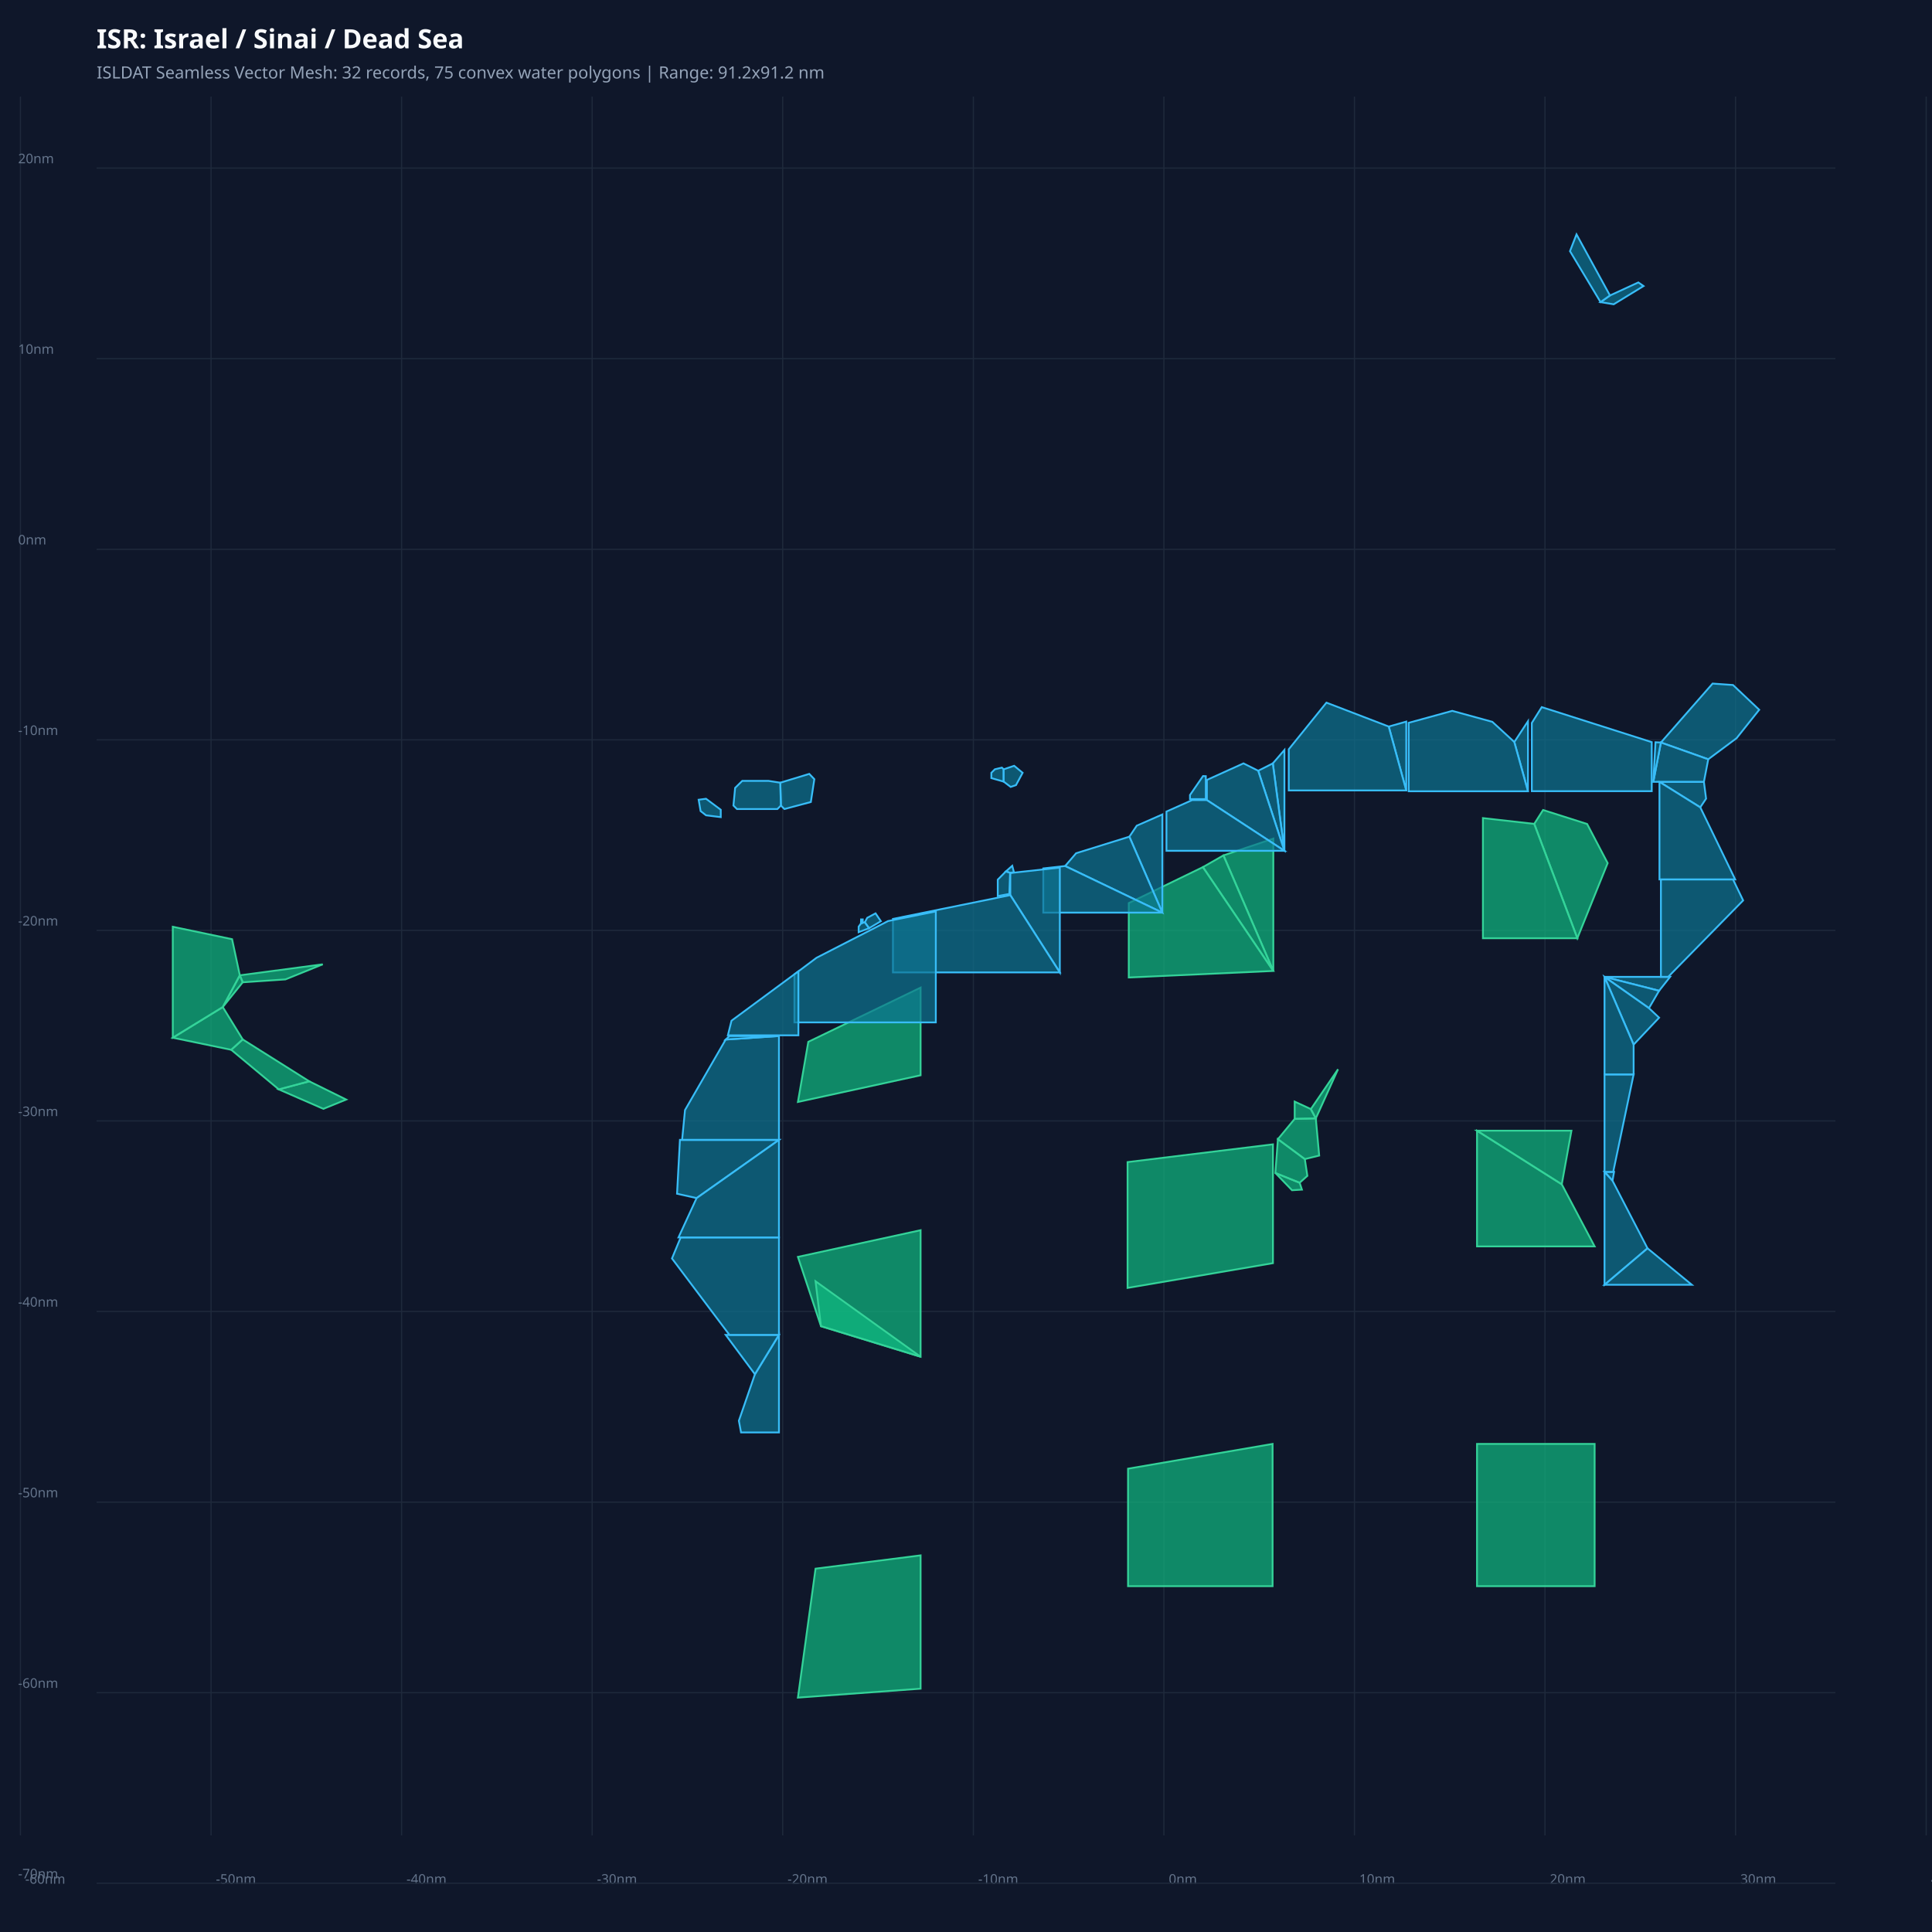
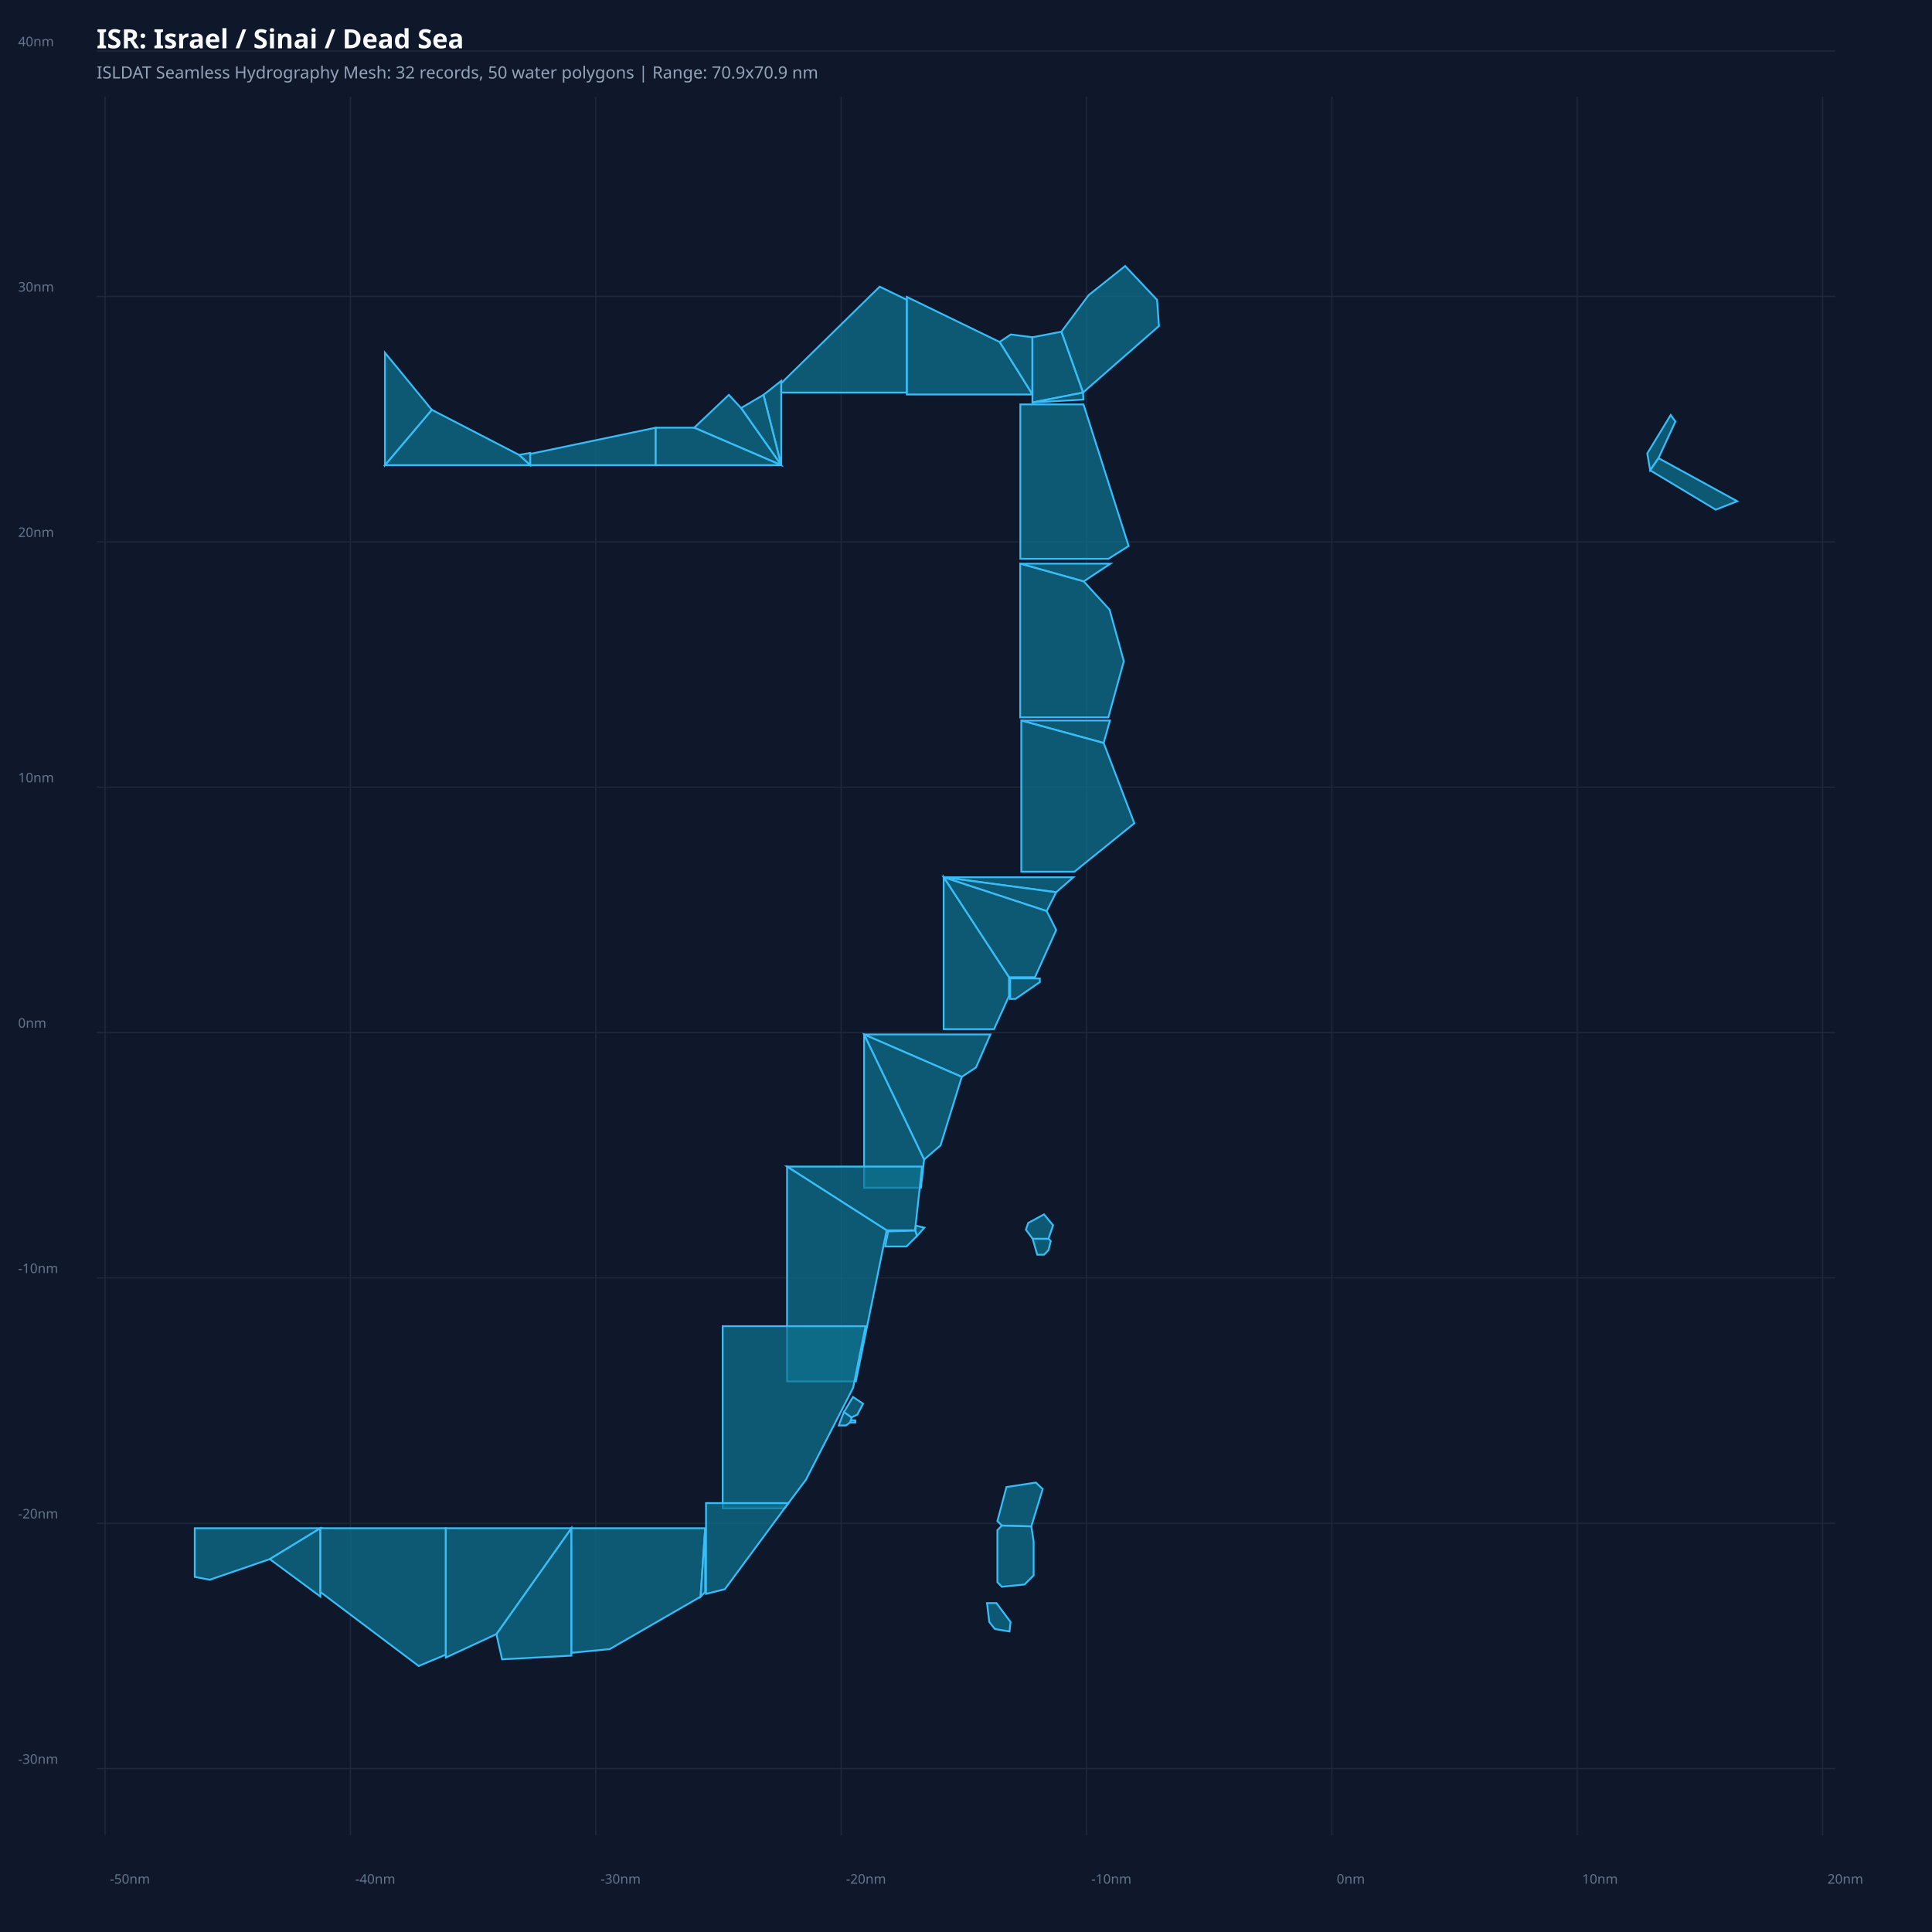
<svg xmlns="http://www.w3.org/2000/svg" viewBox="0 0 1600 1600" width="1600" height="1600">
  <rect width="1600" height="1600" fill="#0f172a" />
  <text x="80" y="40" font-family="sans-serif" font-size="22" font-weight="bold" fill="#f8fafc">ISR: Israel / Sinai / Dead Sea</text>
-   <text x="80" y="65" font-family="sans-serif" font-size="14" fill="#94a3b8">ISLDAT Seamless Vector Mesh: 32 records, 75 convex water polygons | Range: 91.2x91.2 nm</text>
-   <line x1="16.9" y1="1520.0" x2="16.9" y2="80.0" stroke="#1e293b" stroke-width="1" />
-   <text x="20.9" y="1560" font-family="sans-serif" font-size="11" fill="#64748b">-60nm</text>
-   <line x1="174.8" y1="1520.0" x2="174.8" y2="80.0" stroke="#1e293b" stroke-width="1" />
-   <text x="178.8" y="1560" font-family="sans-serif" font-size="11" fill="#64748b">-50nm</text>
-   <line x1="332.6" y1="1520.0" x2="332.6" y2="80.0" stroke="#1e293b" stroke-width="1" />
-   <text x="336.6" y="1560" font-family="sans-serif" font-size="11" fill="#64748b">-40nm</text>
-   <line x1="490.4" y1="1520.0" x2="490.4" y2="80.0" stroke="#1e293b" stroke-width="1" />
-   <text x="494.4" y="1560" font-family="sans-serif" font-size="11" fill="#64748b">-30nm</text>
-   <line x1="648.2" y1="1520.0" x2="648.2" y2="80.0" stroke="#1e293b" stroke-width="1" />
-   <text x="652.2" y="1560" font-family="sans-serif" font-size="11" fill="#64748b">-20nm</text>
-   <line x1="806.1" y1="1520.0" x2="806.1" y2="80.0" stroke="#1e293b" stroke-width="1" />
-   <text x="810.1" y="1560" font-family="sans-serif" font-size="11" fill="#64748b">-10nm</text>
-   <line x1="963.9" y1="1520.0" x2="963.9" y2="80.0" stroke="#1e293b" stroke-width="1" />
-   <text x="967.9" y="1560" font-family="sans-serif" font-size="11" fill="#64748b">0nm</text>
-   <line x1="1121.7" y1="1520.0" x2="1121.7" y2="80.0" stroke="#1e293b" stroke-width="1" />
-   <text x="1125.7" y="1560" font-family="sans-serif" font-size="11" fill="#64748b">10nm</text>
-   <line x1="1279.5" y1="1520.0" x2="1279.5" y2="80.0" stroke="#1e293b" stroke-width="1" />
-   <text x="1283.5" y="1560" font-family="sans-serif" font-size="11" fill="#64748b">20nm</text>
-   <line x1="1437.3" y1="1520.0" x2="1437.3" y2="80.0" stroke="#1e293b" stroke-width="1" />
-   <text x="1441.3" y="1560" font-family="sans-serif" font-size="11" fill="#64748b">30nm</text>
-   <line x1="1595.2" y1="1520.0" x2="1595.2" y2="80.0" stroke="#1e293b" stroke-width="1" />
-   <text x="1599.2" y="1560" font-family="sans-serif" font-size="11" fill="#64748b">40nm</text>
-   <line x1="80.0" y1="1559.6" x2="1520.0" y2="1559.6" stroke="#1e293b" stroke-width="1" />
-   <text x="15" y="1555.6" font-family="sans-serif" font-size="11" fill="#64748b">-70nm</text>
-   <line x1="80.0" y1="1401.8" x2="1520.0" y2="1401.8" stroke="#1e293b" stroke-width="1" />
-   <text x="15" y="1397.8" font-family="sans-serif" font-size="11" fill="#64748b">-60nm</text>
-   <line x1="80.0" y1="1244.0" x2="1520.0" y2="1244.0" stroke="#1e293b" stroke-width="1" />
-   <text x="15" y="1240.0" font-family="sans-serif" font-size="11" fill="#64748b">-50nm</text>
-   <line x1="80.0" y1="1086.1" x2="1520.0" y2="1086.1" stroke="#1e293b" stroke-width="1" />
-   <text x="15" y="1082.1" font-family="sans-serif" font-size="11" fill="#64748b">-40nm</text>
-   <line x1="80.0" y1="928.3" x2="1520.0" y2="928.3" stroke="#1e293b" stroke-width="1" />
-   <text x="15" y="924.3" font-family="sans-serif" font-size="11" fill="#64748b">-30nm</text>
-   <line x1="80.0" y1="770.5" x2="1520.0" y2="770.5" stroke="#1e293b" stroke-width="1" />
-   <text x="15" y="766.5" font-family="sans-serif" font-size="11" fill="#64748b">-20nm</text>
-   <line x1="80.0" y1="612.7" x2="1520.0" y2="612.7" stroke="#1e293b" stroke-width="1" />
-   <text x="15" y="608.7" font-family="sans-serif" font-size="11" fill="#64748b">-10nm</text>
-   <line x1="80.0" y1="454.9" x2="1520.0" y2="454.9" stroke="#1e293b" stroke-width="1" />
-   <text x="15" y="450.9" font-family="sans-serif" font-size="11" fill="#64748b">0nm</text>
-   <line x1="80.0" y1="297.0" x2="1520.0" y2="297.0" stroke="#1e293b" stroke-width="1" />
-   <text x="15" y="293.0" font-family="sans-serif" font-size="11" fill="#64748b">10nm</text>
-   <line x1="80.0" y1="139.2" x2="1520.0" y2="139.2" stroke="#1e293b" stroke-width="1" />
-   <text x="15" y="135.2" font-family="sans-serif" font-size="11" fill="#64748b">20nm</text>
-   <line x1="80.0" y1="-18.6" x2="1520.0" y2="-18.6" stroke="#1e293b" stroke-width="1" />
-   <text x="15" y="-22.6" font-family="sans-serif" font-size="11" fill="#64748b">30nm</text>
-   <polygon points="1314.4,682.4 1277.9,670.8 1270.6,682.3 1306.3,777.0 1331.4,714.8 1314.4,682.4" fill="rgba(16, 185, 129, 0.7)" stroke="#34d399" stroke-width="1.5" />
-   <polygon points="1306.3,777.0 1270.6,682.3 1228.1,677.5 1228.1,777.0 1306.3,777.0" fill="rgba(16, 185, 129, 0.7)" stroke="#34d399" stroke-width="1.5" />
-   <polygon points="1054.5,694.5 1013.2,708.4 1054.5,804.1 1054.5,694.5" fill="rgba(16, 185, 129, 0.7)" stroke="#34d399" stroke-width="1.5" />
-   <polygon points="1013.2,708.4 996.2,718.1 1054.5,804.1 1013.2,708.4" fill="rgba(16, 185, 129, 0.7)" stroke="#34d399" stroke-width="1.5" />
-   <polygon points="996.2,718.1 934.8,747.9 934.8,809.5 1054.5,804.1 996.2,718.1" fill="rgba(16, 185, 129, 0.7)" stroke="#34d399" stroke-width="1.5" />
-   <polygon points="762.4,817.9 669.4,862.8 660.8,912.6 762.4,890.5 762.4,817.9" fill="rgba(16, 185, 129, 0.7)" stroke="#34d399" stroke-width="1.5" />
-   <polygon points="1320.6,1032.2 1293.4,980.8 1223.2,936.4 1223.2,1032.2 1320.6,1032.2" fill="rgba(16, 185, 129, 0.7)" stroke="#34d399" stroke-width="1.5" />
-   <polygon points="1293.4,980.8 1301.4,936.4 1223.2,936.4 1293.4,980.8" fill="rgba(16, 185, 129, 0.7)" stroke="#34d399" stroke-width="1.5" />
-   <polygon points="1054.2,947.7 1054.2,1046.1 933.8,1066.6 933.8,962.4 1054.2,947.7" fill="rgba(16, 185, 129, 0.7)" stroke="#34d399" stroke-width="1.5" />
-   <polygon points="679.9,1098.3 660.8,1040.9 762.4,1018.8 762.4,1123.6 679.9,1098.3" fill="rgba(16, 185, 129, 0.7)" stroke="#34d399" stroke-width="1.5" />
-   <polygon points="675.4,1061.1 679.9,1098.3 762.4,1123.6 675.4,1061.1" fill="rgba(16, 185, 129, 0.7)" stroke="#34d399" stroke-width="1.5" />
-   <polygon points="1320.6,1195.8 1223.2,1195.8 1223.2,1313.6 1320.6,1313.6 1320.6,1195.8" fill="rgba(16, 185, 129, 0.7)" stroke="#34d399" stroke-width="1.5" />
-   <polygon points="1053.9,1195.8 934.2,1216.3 934.2,1313.6 1053.9,1313.6 1053.9,1195.8" fill="rgba(16, 185, 129, 0.7)" stroke="#34d399" stroke-width="1.5" />
-   <polygon points="762.4,1288.1 762.4,1398.5 660.8,1405.9 675.4,1299.1 762.4,1288.1" fill="rgba(16, 185, 129, 0.7)" stroke="#34d399" stroke-width="1.5" />
-   <polygon points="230.9,902.2 267.8,918.3 286.7,910.6 256.1,895.5 230.9,902.2" fill="rgba(16, 185, 129, 0.7)" stroke="#34d399" stroke-width="1.5" />
-   <polygon points="230.9,902.2 256.1,895.5 201.0,860.8 191.5,869.4 230.9,902.2" fill="rgba(16, 185, 129, 0.7)" stroke="#34d399" stroke-width="1.5" />
-   <polygon points="191.5,869.4 201.0,860.8 184.5,834.0 143.1,859.4 191.5,869.4" fill="rgba(16, 185, 129, 0.7)" stroke="#34d399" stroke-width="1.5" />
-   <polygon points="236.4,811.1 201.0,813.5 198.6,807.7 267.3,798.6 236.4,811.1" fill="rgba(16, 185, 129, 0.7)" stroke="#34d399" stroke-width="1.5" />
-   <polygon points="184.5,834.0 201.0,813.5 198.6,807.7 184.5,834.0" fill="rgba(16, 185, 129, 0.7)" stroke="#34d399" stroke-width="1.5" />
-   <polygon points="184.5,834.0 198.6,807.7 192.2,777.8 143.1,767.5 143.1,859.4 184.5,834.0" fill="rgba(16, 185, 129, 0.7)" stroke="#34d399" stroke-width="1.5" />
-   <polygon points="1078.2,985.2 1070.0,985.7 1056.2,971.4 1076.3,979.5 1078.2,985.2" fill="rgba(16, 185, 129, 0.7)" stroke="#34d399" stroke-width="1.5" />
-   <polygon points="1056.2,971.4 1076.3,979.5 1082.7,973.8 1080.6,959.9 1058.3,943.4 1056.2,971.4" fill="rgba(16, 185, 129, 0.7)" stroke="#34d399" stroke-width="1.5" />
-   <polygon points="1058.3,943.4 1080.6,959.9 1092.5,957.0 1089.7,926.2 1072.2,926.6 1058.3,943.4" fill="rgba(16, 185, 129, 0.7)" stroke="#34d399" stroke-width="1.5" />
-   <polygon points="1072.2,926.6 1089.7,926.2 1085.6,918.5 1072.2,912.3 1072.2,926.6" fill="rgba(16, 185, 129, 0.7)" stroke="#34d399" stroke-width="1.5" />
-   <polygon points="1089.7,926.2 1085.6,918.5 1108.1,885.5 1089.7,926.2" fill="rgba(16, 185, 129, 0.7)" stroke="#34d399" stroke-width="1.5" />
-   <polygon points="1336.7,970.5 1335.4,977.8 1328.8,970.5 1336.7,970.5" fill="rgba(14, 116, 144, 0.7)" stroke="#38bdf8" stroke-width="1.5" />
-   <polygon points="1335.4,977.8 1364.4,1033.8 1328.8,1064.0 1328.8,970.5 1335.4,977.8" fill="rgba(14, 116, 144, 0.7)" stroke="#38bdf8" stroke-width="1.5" />
-   <polygon points="1364.4,1033.8 1401.1,1064.0 1328.8,1064.0 1364.4,1033.8" fill="rgba(14, 116, 144, 0.7)" stroke="#38bdf8" stroke-width="1.5" />
-   <polygon points="1352.9,889.8 1336.0,970.5 1328.8,970.5 1328.8,889.8 1352.9,889.8" fill="rgba(14, 116, 144, 0.7)" stroke="#38bdf8" stroke-width="1.5" />
-   <polygon points="1383.1,809.0 1374.0,820.5 1328.8,809.0 1383.1,809.0" fill="rgba(14, 116, 144, 0.7)" stroke="#38bdf8" stroke-width="1.5" />
-   <polygon points="1374.0,820.5 1365.6,834.9 1328.8,809.0 1374.0,820.5" fill="rgba(14, 116, 144, 0.7)" stroke="#38bdf8" stroke-width="1.5" />
-   <polygon points="1365.6,834.9 1374.0,842.8 1352.9,865.1 1328.8,809.0 1365.6,834.9" fill="rgba(14, 116, 144, 0.7)" stroke="#38bdf8" stroke-width="1.5" />
-   <polygon points="1352.9,865.1 1352.9,889.8 1328.8,889.8 1328.8,809.0 1352.9,865.1" fill="rgba(14, 116, 144, 0.7)" stroke="#38bdf8" stroke-width="1.5" />
-   <polygon points="1435.2,728.3 1443.6,745.7 1381.5,809.0 1375.5,809.0 1375.5,728.3 1435.2,728.3" fill="rgba(14, 116, 144, 0.7)" stroke="#38bdf8" stroke-width="1.5" />
-   <polygon points="1411.1,647.5 1412.9,661.4 1408.1,668.6 1374.3,647.5 1411.1,647.5" fill="rgba(14, 116, 144, 0.7)" stroke="#38bdf8" stroke-width="1.5" />
-   <polygon points="1408.1,668.6 1437.0,728.3 1374.3,728.3 1374.3,647.5 1408.1,668.6" fill="rgba(14, 116, 144, 0.7)" stroke="#38bdf8" stroke-width="1.5" />
-   <polygon points="1375.5,614.9 1418.3,566.1 1435.2,567.3 1456.9,587.8 1438.2,611.3 1414.7,628.8 1375.5,614.9" fill="rgba(14, 116, 144, 0.7)" stroke="#38bdf8" stroke-width="1.5" />
-   <polygon points="1375.5,614.9 1414.7,628.8 1411.1,647.5 1369.2,647.5 1375.5,614.9" fill="rgba(14, 116, 144, 0.7)" stroke="#38bdf8" stroke-width="1.5" />
-   <polygon points="1371.0,614.7 1375.5,614.9 1369.2,647.5 1371.0,614.7" fill="rgba(14, 116, 144, 0.7)" stroke="#38bdf8" stroke-width="1.5" />
-   <polygon points="1367.9,614.6 1276.8,585.6 1268.6,598.7 1268.6,655.2 1367.9,655.2 1367.9,614.6" fill="rgba(14, 116, 144, 0.7)" stroke="#38bdf8" stroke-width="1.5" />
-   <polygon points="1265.4,597.3 1254.1,614.5 1265.4,655.3 1265.4,597.3" fill="rgba(14, 116, 144, 0.7)" stroke="#38bdf8" stroke-width="1.5" />
-   <polygon points="1254.1,614.5 1235.9,597.8 1202.7,588.7 1166.6,598.6 1166.6,655.3 1265.4,655.3 1254.1,614.5" fill="rgba(14, 116, 144, 0.7)" stroke="#38bdf8" stroke-width="1.5" />
-   <polygon points="1164.6,597.6 1150.1,601.7 1164.6,654.6 1164.6,597.6" fill="rgba(14, 116, 144, 0.7)" stroke="#38bdf8" stroke-width="1.5" />
-   <polygon points="1150.1,601.7 1098.5,581.9 1067.3,620.5 1067.3,654.6 1164.6,654.6 1150.1,601.7" fill="rgba(14, 116, 144, 0.7)" stroke="#38bdf8" stroke-width="1.5" />
-   <polygon points="1063.7,621.1 1054.1,632.2 1063.7,704.6 1063.7,621.1" fill="rgba(14, 116, 144, 0.7)" stroke="#38bdf8" stroke-width="1.5" />
-   <polygon points="1054.1,632.2 1042.0,638.3 1063.7,704.6 1054.1,632.2" fill="rgba(14, 116, 144, 0.7)" stroke="#38bdf8" stroke-width="1.5" />
-   <polygon points="1063.7,704.6 1042.0,638.3 1029.8,632.2 999.5,645.9 999.5,662.6 1063.7,704.6" fill="rgba(14, 116, 144, 0.7)" stroke="#38bdf8" stroke-width="1.5" />
-   <polygon points="1063.7,704.6 966.0,704.6 966.0,672.1 987.3,662.6 999.5,662.6 1063.7,704.6" fill="rgba(14, 116, 144, 0.7)" stroke="#38bdf8" stroke-width="1.5" />
-   <polygon points="998.6,661.8 985.5,661.8 985.5,658.4 996.3,642.7 998.6,642.8 998.6,661.8" fill="rgba(14, 116, 144, 0.7)" stroke="#38bdf8" stroke-width="1.5" />
-   <polygon points="962.6,755.8 962.6,674.5 941.4,683.8 935.3,692.9 962.6,755.8" fill="rgba(14, 116, 144, 0.7)" stroke="#38bdf8" stroke-width="1.5" />
-   <polygon points="962.6,755.8 935.3,692.9 891.2,706.6 882.1,717.2 962.6,755.8" fill="rgba(14, 116, 144, 0.7)" stroke="#38bdf8" stroke-width="1.5" />
-   <polygon points="962.6,755.8 882.1,717.2 864.0,719.2 864.0,755.8 962.6,755.8" fill="rgba(14, 116, 144, 0.7)" stroke="#38bdf8" stroke-width="1.5" />
-   <polygon points="877.7,805.3 877.7,718.5 836.7,723.0 836.7,741.3 877.7,805.3" fill="rgba(14, 116, 144, 0.7)" stroke="#38bdf8" stroke-width="1.5" />
-   <polygon points="877.7,805.3 836.7,741.3 739.5,761.0 739.5,805.3 877.7,805.3" fill="rgba(14, 116, 144, 0.7)" stroke="#38bdf8" stroke-width="1.5" />
-   <polygon points="839.7,722.4 838.3,717.0 833.0,721.7 836.5,722.8 839.7,722.4" fill="rgba(14, 116, 144, 0.7)" stroke="#38bdf8" stroke-width="1.5" />
-   <polygon points="836.5,722.8 833.0,721.7 826.3,728.5 826.3,742.1 835.9,740.3 836.5,722.8" fill="rgba(14, 116, 144, 0.7)" stroke="#38bdf8" stroke-width="1.5" />
-   <polygon points="645.1,1105.5 625.2,1138.1 611.9,1176.6 613.7,1186.3 645.1,1186.3 645.1,1105.5" fill="rgba(14, 116, 144, 0.7)" stroke="#38bdf8" stroke-width="1.5" />
-   <polygon points="601.0,1105.5 625.2,1138.1 645.1,1105.5 601.0,1105.5" fill="rgba(14, 116, 144, 0.7)" stroke="#38bdf8" stroke-width="1.5" />
-   <polygon points="563.7,1024.8 556.5,1042.2 604.1,1105.5 645.1,1105.5 645.1,1024.8 563.7,1024.8" fill="rgba(14, 116, 144, 0.7)" stroke="#38bdf8" stroke-width="1.5" />
-   <polygon points="563.1,944.0 560.7,988.6 576.9,992.2 645.1,944.0 563.1,944.0" fill="rgba(14, 116, 144, 0.7)" stroke="#38bdf8" stroke-width="1.5" />
-   <polygon points="576.9,992.2 561.9,1024.8 645.1,1024.8 645.1,944.0 576.9,992.2" fill="rgba(14, 116, 144, 0.7)" stroke="#38bdf8" stroke-width="1.5" />
-   <polygon points="601.0,860.9 567.3,919.3 564.9,944.0 645.1,944.0 645.1,858.0 601.0,860.9" fill="rgba(14, 116, 144, 0.7)" stroke="#38bdf8" stroke-width="1.5" />
-   <polygon points="601.0,860.9 645.1,858.0 604.1,858.0 601.0,860.9" fill="rgba(14, 116, 144, 0.7)" stroke="#38bdf8" stroke-width="1.5" />
-   <polygon points="775.0,754.8 735.4,762.8 676.2,793.2 657.9,806.9 657.9,846.7 775.0,846.7 775.0,754.8" fill="rgba(14, 116, 144, 0.7)" stroke="#38bdf8" stroke-width="1.5" />
-   <polygon points="729.5,762.9 725.1,756.4 718.2,760.1 716.2,763.8 719.7,768.7 729.5,762.9" fill="rgba(14, 116, 144, 0.7)" stroke="#38bdf8" stroke-width="1.5" />
-   <polygon points="716.2,763.8 719.7,768.7 711.1,772.0 711.1,767.4 713.0,764.8 714.5,764.2 716.2,763.8" fill="rgba(14, 116, 144, 0.7)" stroke="#38bdf8" stroke-width="1.5" />
-   <polygon points="713.0,764.8 714.5,764.2 714.5,761.4 713.1,761.4 713.0,764.8" fill="rgba(14, 116, 144, 0.7)" stroke="#38bdf8" stroke-width="1.5" />
-   <polygon points="661.2,804.4 605.8,845.3 602.8,857.4 661.2,857.4 661.2,804.4" fill="rgba(14, 116, 144, 0.7)" stroke="#38bdf8" stroke-width="1.5" />
-   <polygon points="671.5,664.2 649.6,670.0 646.7,667.1 646.2,648.2 670.2,640.9 674.4,645.3 671.5,664.2" fill="rgba(14, 116, 144, 0.7)" stroke="#38bdf8" stroke-width="1.5" />
-   <polygon points="646.7,667.1 643.8,670.0 610.3,670.0 607.4,667.1 608.8,652.5 614.7,646.7 636.5,646.7 646.2,648.2 646.7,667.1" fill="rgba(14, 116, 144, 0.7)" stroke="#38bdf8" stroke-width="1.5" />
-   <polygon points="596.9,676.7 596.9,670.6 584.7,661.5 578.6,662.3 580.2,671.7 584.7,675.2 596.9,676.7" fill="rgba(14, 116, 144, 0.7)" stroke="#38bdf8" stroke-width="1.5" />
-   <polygon points="831.2,647.3 821.0,644.4 821.0,640.0 823.9,637.1 829.7,635.7 831.2,637.1 831.2,647.3" fill="rgba(14, 116, 144, 0.7)" stroke="#38bdf8" stroke-width="1.5" />
-   <polygon points="831.2,637.1 839.9,634.2 846.9,640.0 841.4,650.2 837.0,651.7 831.2,647.3 831.2,637.1" fill="rgba(14, 116, 144, 0.7)" stroke="#38bdf8" stroke-width="1.5" />
-   <polygon points="1361.1,236.9 1336.4,252.0 1325.5,250.2 1333.3,244.7 1356.8,233.9 1361.1,236.9" fill="rgba(14, 116, 144, 0.7)" stroke="#38bdf8" stroke-width="1.5" />
-   <polygon points="1325.5,250.2 1333.3,244.7 1305.6,194.1 1300.2,208.0 1325.5,250.2" fill="rgba(14, 116, 144, 0.7)" stroke="#38bdf8" stroke-width="1.5" />
+   <text x="80" y="65" font-family="sans-serif" font-size="14" fill="#94a3b8">ISLDAT Seamless Hydrography Mesh: 32 records, 50 water polygons | Range: 70.9x70.9 nm</text>
+   <line x1="-116.2" y1="1520.0" x2="-116.2" y2="80.0" stroke="#1e293b" stroke-width="1" />
+   <text x="-112.2" y="1560" font-family="sans-serif" font-size="11" fill="#64748b">-60nm</text>
+   <line x1="87.0" y1="1520.0" x2="87.0" y2="80.0" stroke="#1e293b" stroke-width="1" />
+   <text x="91.0" y="1560" font-family="sans-serif" font-size="11" fill="#64748b">-50nm</text>
+   <line x1="290.2" y1="1520.0" x2="290.2" y2="80.0" stroke="#1e293b" stroke-width="1" />
+   <text x="294.2" y="1560" font-family="sans-serif" font-size="11" fill="#64748b">-40nm</text>
+   <line x1="493.4" y1="1520.0" x2="493.4" y2="80.0" stroke="#1e293b" stroke-width="1" />
+   <text x="497.4" y="1560" font-family="sans-serif" font-size="11" fill="#64748b">-30nm</text>
+   <line x1="696.6" y1="1520.0" x2="696.6" y2="80.0" stroke="#1e293b" stroke-width="1" />
+   <text x="700.6" y="1560" font-family="sans-serif" font-size="11" fill="#64748b">-20nm</text>
+   <line x1="899.8" y1="1520.0" x2="899.8" y2="80.0" stroke="#1e293b" stroke-width="1" />
+   <text x="903.8" y="1560" font-family="sans-serif" font-size="11" fill="#64748b">-10nm</text>
+   <line x1="1103.0" y1="1520.0" x2="1103.0" y2="80.0" stroke="#1e293b" stroke-width="1" />
+   <text x="1107.0" y="1560" font-family="sans-serif" font-size="11" fill="#64748b">0nm</text>
+   <line x1="1306.2" y1="1520.0" x2="1306.2" y2="80.0" stroke="#1e293b" stroke-width="1" />
+   <text x="1310.2" y="1560" font-family="sans-serif" font-size="11" fill="#64748b">10nm</text>
+   <line x1="1509.4" y1="1520.0" x2="1509.4" y2="80.0" stroke="#1e293b" stroke-width="1" />
+   <text x="1513.4" y="1560" font-family="sans-serif" font-size="11" fill="#64748b">20nm</text>
+   <line x1="1712.6" y1="1520.0" x2="1712.6" y2="80.0" stroke="#1e293b" stroke-width="1" />
+   <text x="1716.6" y="1560" font-family="sans-serif" font-size="11" fill="#64748b">30nm</text>
+   <line x1="80.0" y1="1667.9" x2="1520.0" y2="1667.9" stroke="#1e293b" stroke-width="1" />
+   <text x="15" y="1663.9" font-family="sans-serif" font-size="11" fill="#64748b">-40nm</text>
+   <line x1="80.0" y1="1464.7" x2="1520.0" y2="1464.7" stroke="#1e293b" stroke-width="1" />
+   <text x="15" y="1460.7" font-family="sans-serif" font-size="11" fill="#64748b">-30nm</text>
+   <line x1="80.0" y1="1261.5" x2="1520.0" y2="1261.5" stroke="#1e293b" stroke-width="1" />
+   <text x="15" y="1257.5" font-family="sans-serif" font-size="11" fill="#64748b">-20nm</text>
+   <line x1="80.0" y1="1058.3" x2="1520.0" y2="1058.3" stroke="#1e293b" stroke-width="1" />
+   <text x="15" y="1054.3" font-family="sans-serif" font-size="11" fill="#64748b">-10nm</text>
+   <line x1="80.0" y1="855.1" x2="1520.0" y2="855.1" stroke="#1e293b" stroke-width="1" />
+   <text x="15" y="851.1" font-family="sans-serif" font-size="11" fill="#64748b">0nm</text>
+   <line x1="80.0" y1="651.9" x2="1520.0" y2="651.9" stroke="#1e293b" stroke-width="1" />
+   <text x="15" y="647.9" font-family="sans-serif" font-size="11" fill="#64748b">10nm</text>
+   <line x1="80.0" y1="448.7" x2="1520.0" y2="448.7" stroke="#1e293b" stroke-width="1" />
+   <text x="15" y="444.7" font-family="sans-serif" font-size="11" fill="#64748b">20nm</text>
+   <line x1="80.0" y1="245.5" x2="1520.0" y2="245.5" stroke="#1e293b" stroke-width="1" />
+   <text x="15" y="241.5" font-family="sans-serif" font-size="11" fill="#64748b">30nm</text>
+   <line x1="80.0" y1="42.3" x2="1520.0" y2="42.3" stroke="#1e293b" stroke-width="1" />
+   <text x="15" y="38.3" font-family="sans-serif" font-size="11" fill="#64748b">40nm</text>
+   <polygon points="439.1,375.1 429.8,376.7 439.1,385.2 439.1,375.1" fill="rgba(14, 116, 144, 0.7)" stroke="#38bdf8" stroke-width="1.5" />
+   <polygon points="429.8,376.7 357.6,339.4 318.8,385.2 439.1,385.2 429.8,376.7" fill="rgba(14, 116, 144, 0.7)" stroke="#38bdf8" stroke-width="1.5" />
+   <polygon points="357.6,339.4 318.8,292.1 318.8,385.2 357.6,339.4" fill="rgba(14, 116, 144, 0.7)" stroke="#38bdf8" stroke-width="1.5" />
+   <polygon points="543.0,354.2 439.1,375.9 439.1,385.2 543.0,385.2 543.0,354.2" fill="rgba(14, 116, 144, 0.7)" stroke="#38bdf8" stroke-width="1.5" />
+   <polygon points="647.0,315.4 632.3,327.0 647.0,385.2 647.0,315.4" fill="rgba(14, 116, 144, 0.7)" stroke="#38bdf8" stroke-width="1.5" />
+   <polygon points="632.3,327.0 613.7,337.9 647.0,385.2 632.3,327.0" fill="rgba(14, 116, 144, 0.7)" stroke="#38bdf8" stroke-width="1.5" />
+   <polygon points="613.7,337.9 603.6,327.0 574.9,354.2 647.0,385.2 613.7,337.9" fill="rgba(14, 116, 144, 0.7)" stroke="#38bdf8" stroke-width="1.5" />
+   <polygon points="574.9,354.2 543.0,354.2 543.0,385.2 647.0,385.2 574.9,354.2" fill="rgba(14, 116, 144, 0.7)" stroke="#38bdf8" stroke-width="1.5" />
+   <polygon points="751.0,248.3 728.5,237.4 647.0,317.3 647.0,325.1 751.0,325.1 751.0,248.3" fill="rgba(14, 116, 144, 0.7)" stroke="#38bdf8" stroke-width="1.5" />
+   <polygon points="855.0,279.3 837.1,277.0 827.8,283.2 855.0,326.7 855.0,279.3" fill="rgba(14, 116, 144, 0.7)" stroke="#38bdf8" stroke-width="1.5" />
+   <polygon points="827.8,283.2 751.0,245.9 751.0,326.7 855.0,326.7 827.8,283.2" fill="rgba(14, 116, 144, 0.7)" stroke="#38bdf8" stroke-width="1.5" />
+   <polygon points="896.9,325.1 959.8,270.0 958.2,248.3 931.8,220.3 901.6,244.4 879.0,274.7 896.9,325.1" fill="rgba(14, 116, 144, 0.7)" stroke="#38bdf8" stroke-width="1.5" />
+   <polygon points="896.9,325.1 879.0,274.7 855.0,279.3 855.0,333.3 896.9,325.1" fill="rgba(14, 116, 144, 0.7)" stroke="#38bdf8" stroke-width="1.5" />
+   <polygon points="897.2,330.9 896.9,325.1 855.0,333.3 897.2,330.9" fill="rgba(14, 116, 144, 0.7)" stroke="#38bdf8" stroke-width="1.5" />
+   <polygon points="897.3,334.9 934.7,452.2 917.9,462.8 845.0,462.8 845.0,334.9 897.3,334.9" fill="rgba(14, 116, 144, 0.7)" stroke="#38bdf8" stroke-width="1.5" />
+   <polygon points="919.6,466.8 897.5,481.5 844.9,466.8 919.6,466.8" fill="rgba(14, 116, 144, 0.7)" stroke="#38bdf8" stroke-width="1.5" />
+   <polygon points="897.5,481.5 918.9,504.9 930.7,547.6 917.9,594.1 844.9,594.1 844.9,466.8 897.5,481.5" fill="rgba(14, 116, 144, 0.7)" stroke="#38bdf8" stroke-width="1.5" />
+   <polygon points="919.2,596.7 914.0,615.3 845.8,596.7 919.2,596.7" fill="rgba(14, 116, 144, 0.7)" stroke="#38bdf8" stroke-width="1.5" />
+   <polygon points="914.0,615.3 939.4,681.8 889.8,721.9 845.8,721.9 845.8,596.7 914.0,615.3" fill="rgba(14, 116, 144, 0.7)" stroke="#38bdf8" stroke-width="1.5" />
+   <polygon points="888.9,726.5 874.7,738.9 781.5,726.5 888.9,726.5" fill="rgba(14, 116, 144, 0.7)" stroke="#38bdf8" stroke-width="1.5" />
+   <polygon points="874.7,738.9 866.8,754.5 781.5,726.5 874.7,738.9" fill="rgba(14, 116, 144, 0.7)" stroke="#38bdf8" stroke-width="1.5" />
+   <polygon points="781.5,726.5 866.8,754.5 874.7,770.2 857.1,809.3 835.6,809.3 781.5,726.5" fill="rgba(14, 116, 144, 0.7)" stroke="#38bdf8" stroke-width="1.5" />
+   <polygon points="781.5,726.5 781.5,852.3 823.2,852.3 835.6,824.9 835.6,809.3 781.5,726.5" fill="rgba(14, 116, 144, 0.7)" stroke="#38bdf8" stroke-width="1.5" />
+   <polygon points="836.6,810.3 836.6,827.3 840.9,827.3 861.2,813.3 861.1,810.3 836.6,810.3" fill="rgba(14, 116, 144, 0.7)" stroke="#38bdf8" stroke-width="1.5" />
+   <polygon points="715.6,856.7 820.2,856.7 808.3,884.0 796.5,891.8 715.6,856.7" fill="rgba(14, 116, 144, 0.7)" stroke="#38bdf8" stroke-width="1.5" />
+   <polygon points="715.6,856.7 796.5,891.8 778.9,948.6 765.3,960.3 715.6,856.7" fill="rgba(14, 116, 144, 0.7)" stroke="#38bdf8" stroke-width="1.5" />
+   <polygon points="715.6,856.7 765.3,960.3 762.7,983.6 715.6,983.6 715.6,856.7" fill="rgba(14, 116, 144, 0.7)" stroke="#38bdf8" stroke-width="1.5" />
+   <polygon points="651.8,966.1 763.6,966.1 757.8,1018.9 734.3,1018.9 651.8,966.1" fill="rgba(14, 116, 144, 0.7)" stroke="#38bdf8" stroke-width="1.5" />
+   <polygon points="651.8,966.1 734.3,1018.9 708.8,1144.0 651.8,1144.0 651.8,966.1" fill="rgba(14, 116, 144, 0.7)" stroke="#38bdf8" stroke-width="1.5" />
+   <polygon points="758.5,1015.0 765.5,1016.7 759.4,1023.6 758.0,1019.1 758.5,1015.0" fill="rgba(14, 116, 144, 0.7)" stroke="#38bdf8" stroke-width="1.5" />
+   <polygon points="758.0,1019.1 759.4,1023.6 750.7,1032.3 733.1,1032.3 735.5,1019.8 758.0,1019.1" fill="rgba(14, 116, 144, 0.7)" stroke="#38bdf8" stroke-width="1.5" />
+   <polygon points="265.3,1265.6 223.4,1291.2 173.7,1308.3 161.3,1305.9 161.3,1265.6 265.3,1265.6" fill="rgba(14, 116, 144, 0.7)" stroke="#38bdf8" stroke-width="1.5" />
+   <polygon points="265.3,1322.2 223.4,1291.2 265.3,1265.6 265.3,1322.2" fill="rgba(14, 116, 144, 0.7)" stroke="#38bdf8" stroke-width="1.5" />
+   <polygon points="369.2,1370.3 346.7,1379.7 265.3,1318.4 265.3,1265.6 369.2,1265.6 369.2,1370.3" fill="rgba(14, 116, 144, 0.7)" stroke="#38bdf8" stroke-width="1.5" />
+   <polygon points="473.2,1371.1 415.8,1374.2 411.1,1353.3 473.2,1265.6 473.2,1371.1" fill="rgba(14, 116, 144, 0.7)" stroke="#38bdf8" stroke-width="1.5" />
+   <polygon points="411.1,1353.3 369.2,1372.7 369.2,1265.6 473.2,1265.6 411.1,1353.3" fill="rgba(14, 116, 144, 0.7)" stroke="#38bdf8" stroke-width="1.5" />
+   <polygon points="580.2,1322.3 505.0,1365.7 473.2,1368.8 473.2,1265.6 584.0,1265.6 580.2,1322.3" fill="rgba(14, 116, 144, 0.7)" stroke="#38bdf8" stroke-width="1.5" />
+   <polygon points="580.2,1322.3 584.0,1265.6 584.0,1318.4 580.2,1322.3" fill="rgba(14, 116, 144, 0.7)" stroke="#38bdf8" stroke-width="1.5" />
+   <polygon points="716.8,1098.3 706.5,1149.3 667.4,1225.5 649.7,1249.1 598.5,1249.1 598.5,1098.3 716.8,1098.3" fill="rgba(14, 116, 144, 0.7)" stroke="#38bdf8" stroke-width="1.5" />
+   <polygon points="706.4,1156.9 714.8,1162.5 710.0,1171.5 705.2,1173.9 698.9,1169.4 706.4,1156.9" fill="rgba(14, 116, 144, 0.7)" stroke="#38bdf8" stroke-width="1.5" />
+   <polygon points="705.2,1173.9 698.9,1169.4 694.6,1180.5 700.6,1180.5 703.9,1178.1 704.7,1176.2 705.2,1173.9" fill="rgba(14, 116, 144, 0.7)" stroke="#38bdf8" stroke-width="1.5" />
+   <polygon points="703.9,1178.1 704.7,1176.2 708.3,1176.2 708.4,1178.0 703.9,1178.1" fill="rgba(14, 116, 144, 0.7)" stroke="#38bdf8" stroke-width="1.5" />
+   <polygon points="652.9,1244.8 600.3,1316.1 584.7,1320.0 584.7,1244.8 652.9,1244.8" fill="rgba(14, 116, 144, 0.7)" stroke="#38bdf8" stroke-width="1.5" />
+   <polygon points="833.5,1231.5 826.0,1259.7 829.7,1263.4 854.1,1264.1 863.5,1233.2 857.9,1227.8 833.5,1231.5" fill="rgba(14, 116, 144, 0.7)" stroke="#38bdf8" stroke-width="1.5" />
+   <polygon points="829.7,1263.4 826.0,1267.2 826.0,1310.3 829.7,1314.1 848.5,1312.2 856.0,1304.7 856.0,1276.6 854.1,1264.1 829.7,1263.4" fill="rgba(14, 116, 144, 0.7)" stroke="#38bdf8" stroke-width="1.5" />
+   <polygon points="817.4,1327.6 825.2,1327.6 836.9,1343.3 836.0,1351.1 823.9,1349.1 819.3,1343.3 817.4,1327.6" fill="rgba(14, 116, 144, 0.7)" stroke="#38bdf8" stroke-width="1.5" />
+   <polygon points="855.2,1025.9 859.0,1039.1 864.6,1039.1 868.3,1035.3 870.2,1027.8 868.3,1025.9 855.2,1025.9" fill="rgba(14, 116, 144, 0.7)" stroke="#38bdf8" stroke-width="1.5" />
+   <polygon points="868.3,1025.9 872.1,1014.7 864.6,1005.7 851.5,1012.8 849.6,1018.4 855.2,1025.9 868.3,1025.9" fill="rgba(14, 116, 144, 0.7)" stroke="#38bdf8" stroke-width="1.5" />
+   <polygon points="1383.6,343.7 1364.2,375.5 1366.6,389.5 1373.5,379.4 1387.5,349.1 1383.6,343.7" fill="rgba(14, 116, 144, 0.7)" stroke="#38bdf8" stroke-width="1.5" />
+   <polygon points="1366.6,389.5 1373.5,379.4 1438.7,415.1 1420.9,422.1 1366.6,389.5" fill="rgba(14, 116, 144, 0.7)" stroke="#38bdf8" stroke-width="1.5" />
</svg>
